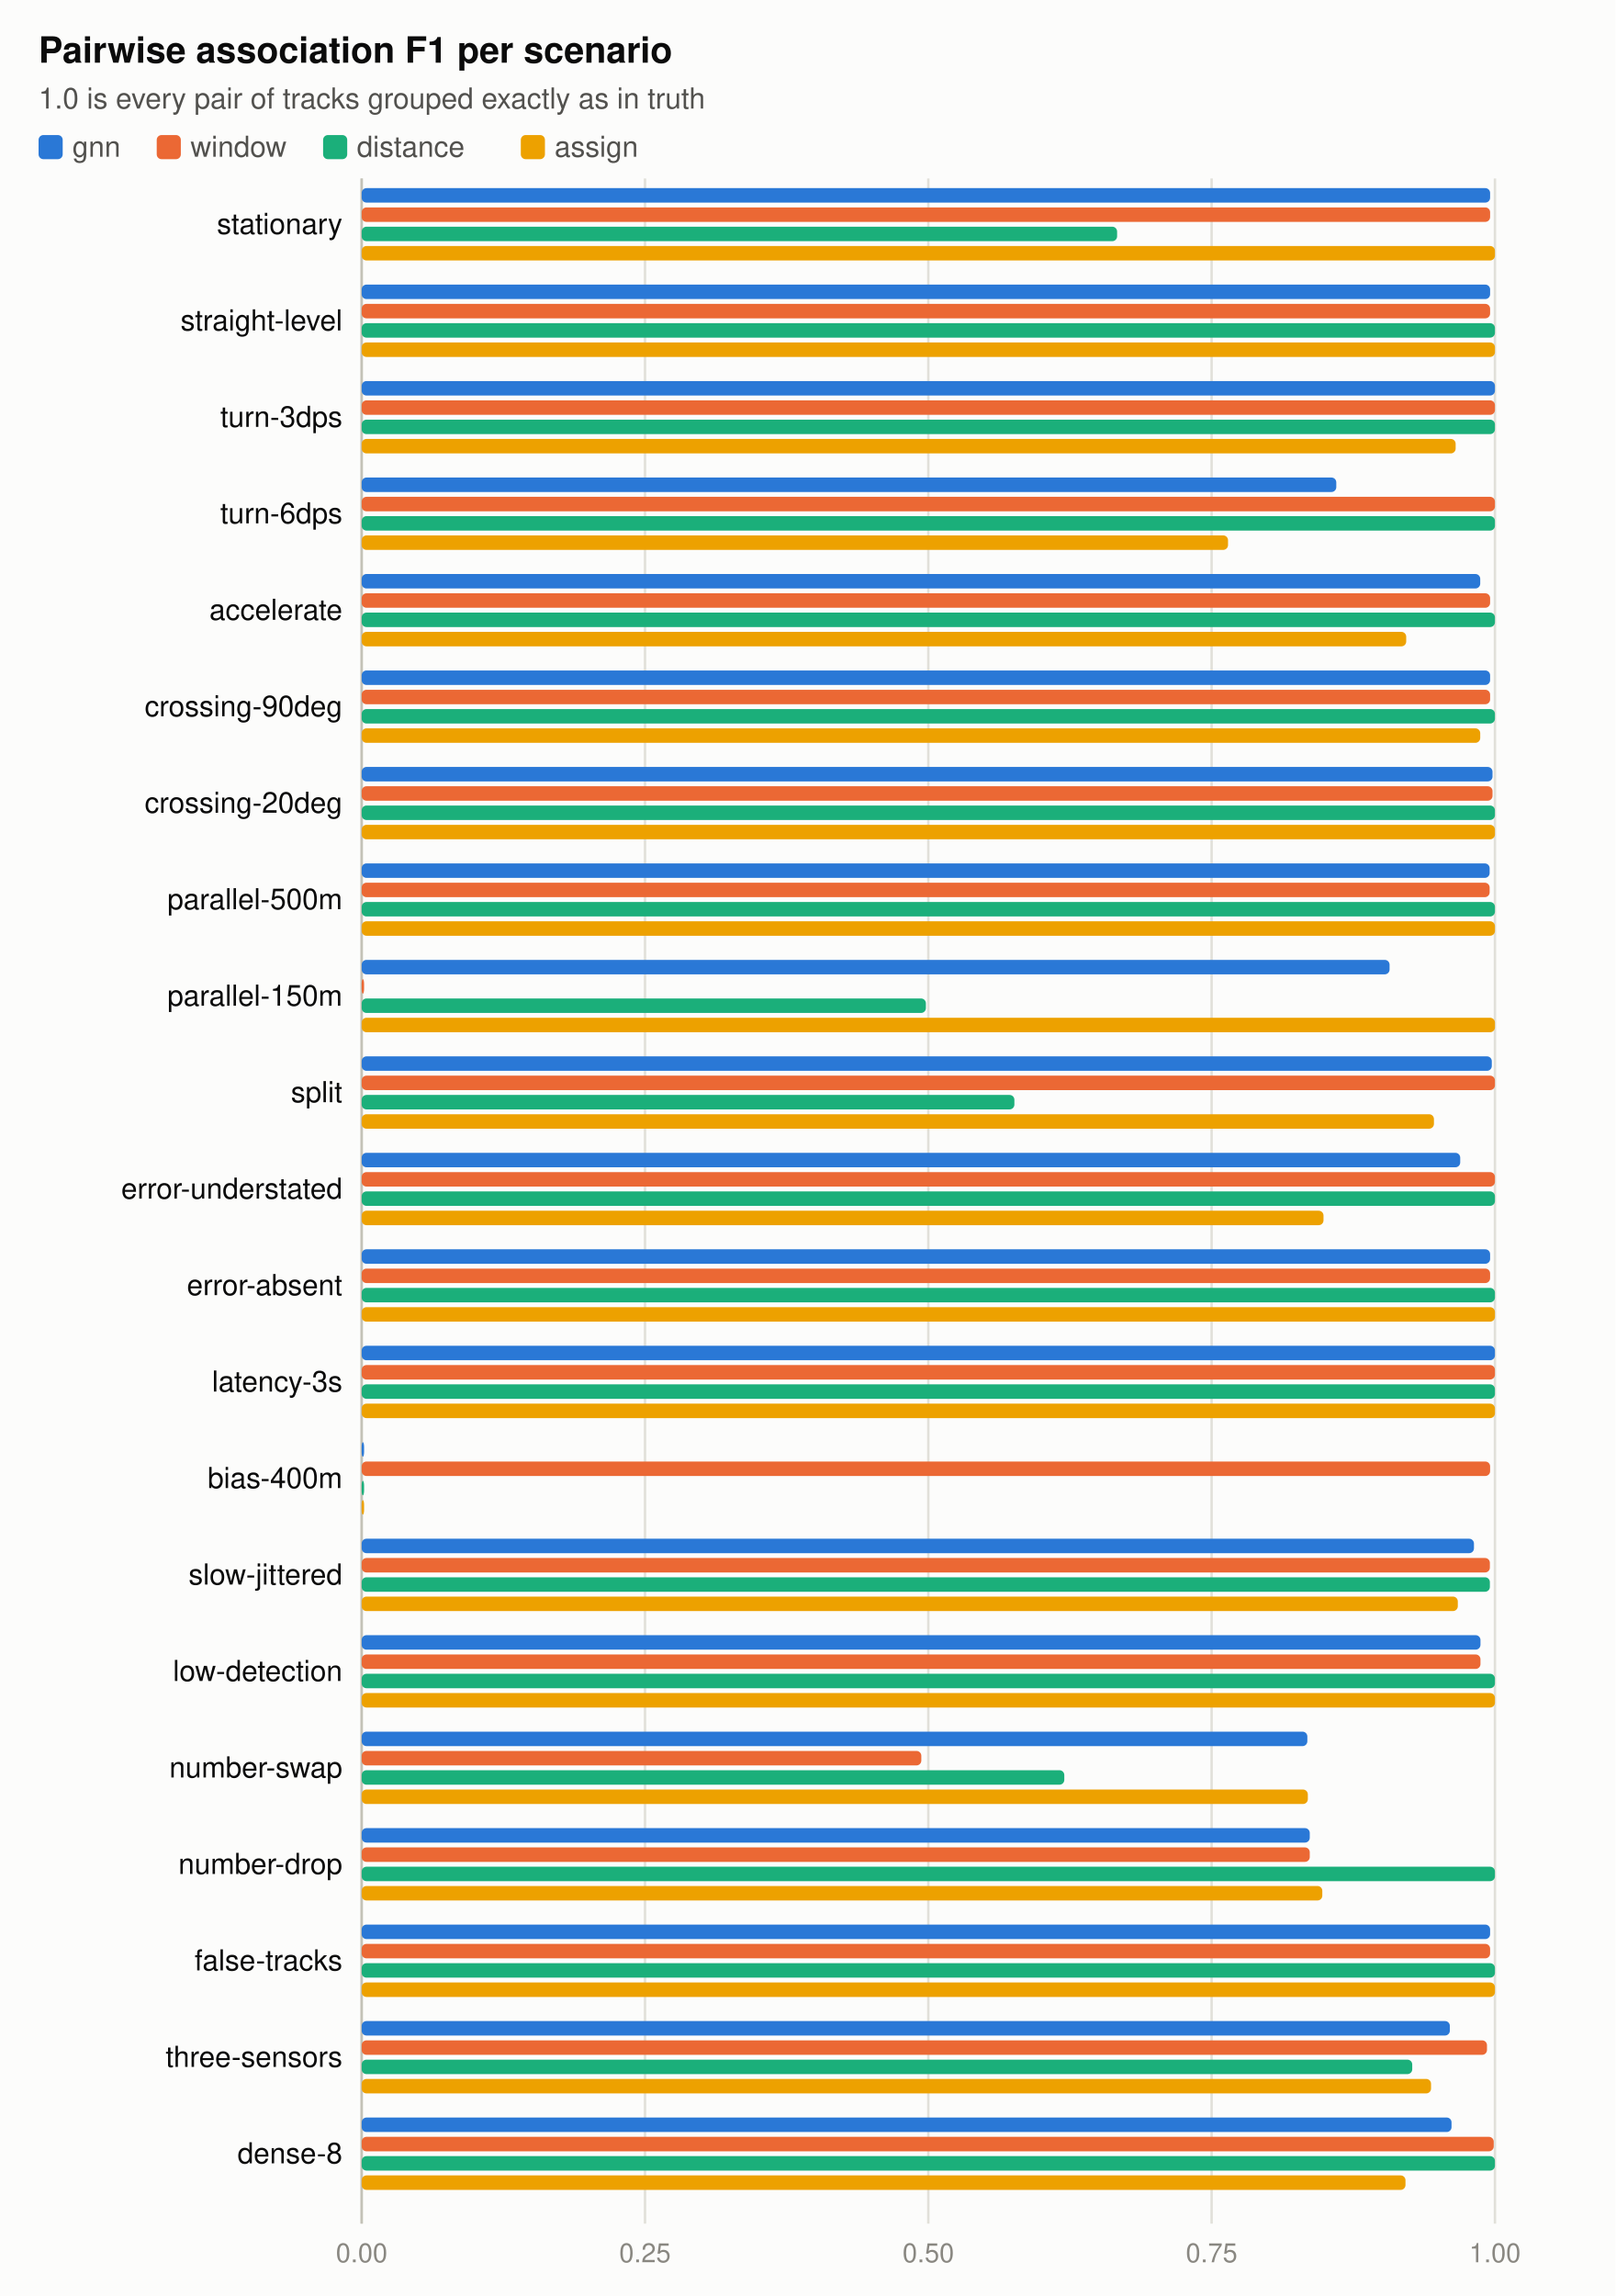
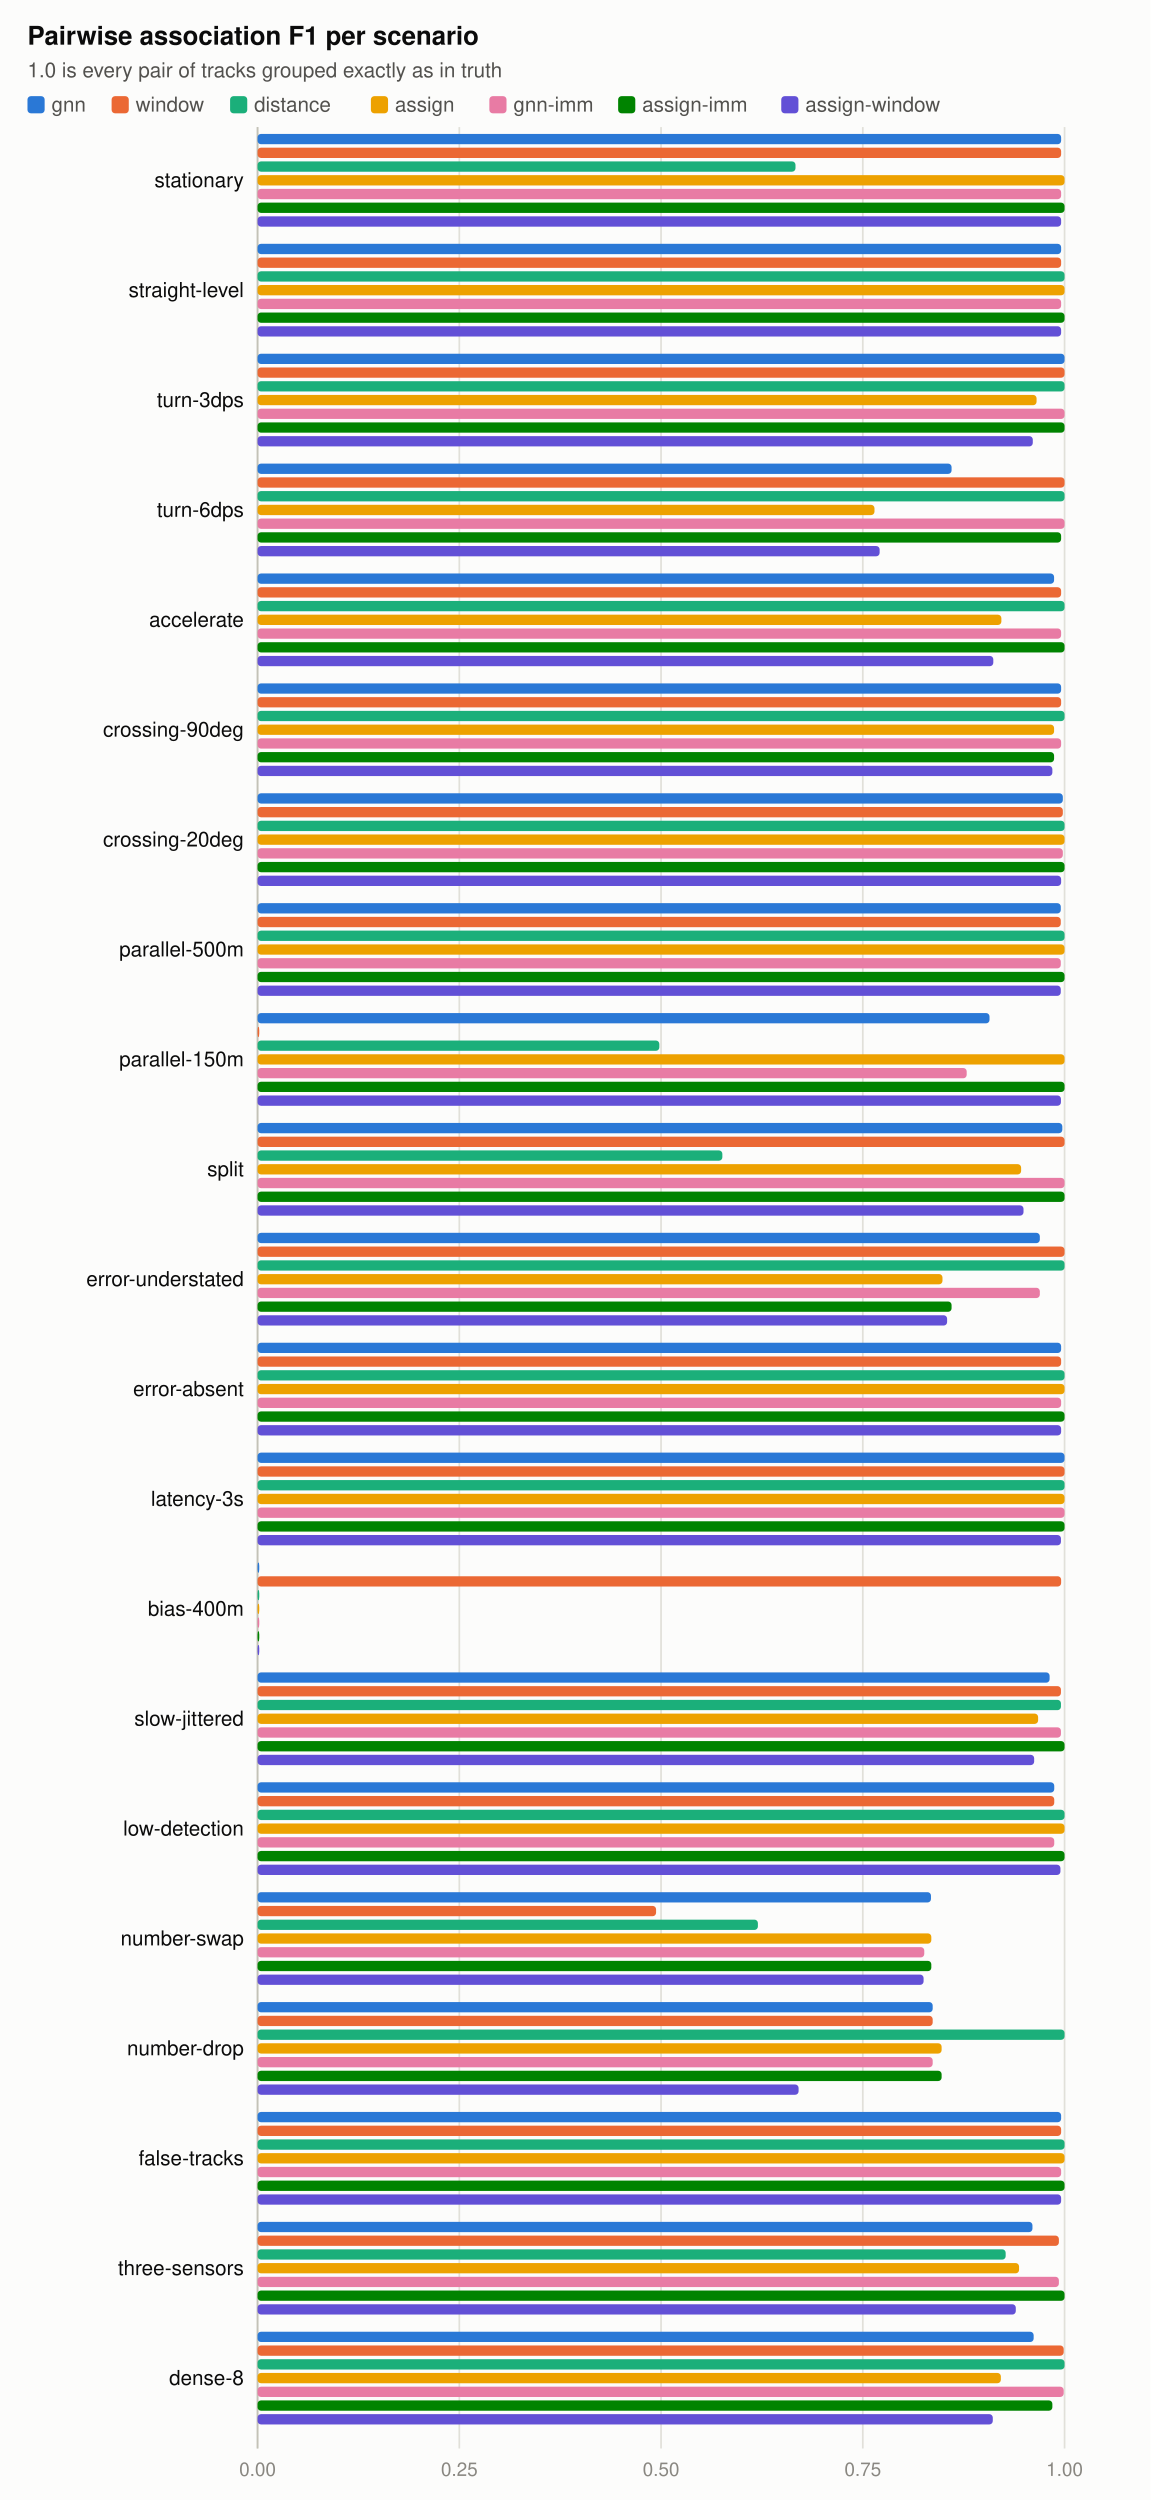
- <svg xmlns="http://www.w3.org/2000/svg" width="670" height="952" viewBox="0 0 670 952" font-family="-apple-system, BlinkMacSystemFont, 'Segoe UI', Helvetica, Arial, sans-serif" role="img" aria-label="Pairwise association F1 per scenario">
+ <svg xmlns="http://www.w3.org/2000/svg" width="670" height="1456" viewBox="0 0 670 1456" font-family="-apple-system, BlinkMacSystemFont, 'Segoe UI', Helvetica, Arial, sans-serif" role="img" aria-label="Pairwise association F1 per scenario">
  <rect width="100%" height="100%" fill="#fcfcfb" />
  <text x="16" y="26" font-size="15" font-weight="600" fill="#0b0b0b">Pairwise association F1 per scenario</text>
  <text x="16" y="45" font-size="12" fill="#52514e">1.0 is every pair of tracks grouped exactly as in truth</text>
  <rect x="16" y="56" width="10" height="10" rx="2" fill="#2a78d6" />
  <text x="30" y="65" font-size="12" fill="#52514e">gnn</text>
  <rect x="65" y="56" width="10" height="10" rx="2" fill="#eb6834" />
  <text x="79" y="65" font-size="12" fill="#52514e">window</text>
  <rect x="134" y="56" width="10" height="10" rx="2" fill="#1baf7a" />
  <text x="148" y="65" font-size="12" fill="#52514e">distance</text>
  <rect x="216" y="56" width="10" height="10" rx="2" fill="#eda100" />
  <text x="230" y="65" font-size="12" fill="#52514e">assign</text>
-   <line x1="150.0" y1="74" x2="150.0" y2="922" stroke="#e1e0d9" stroke-width="1" />
-   <text x="150.0" y="938" font-size="11" text-anchor="middle" fill="#898781">0.00</text>
-   <line x1="267.5" y1="74" x2="267.5" y2="922" stroke="#e1e0d9" stroke-width="1" />
-   <text x="267.5" y="938" font-size="11" text-anchor="middle" fill="#898781">0.25</text>
-   <line x1="385.0" y1="74" x2="385.0" y2="922" stroke="#e1e0d9" stroke-width="1" />
-   <text x="385.0" y="938" font-size="11" text-anchor="middle" fill="#898781">0.50</text>
-   <line x1="502.5" y1="74" x2="502.5" y2="922" stroke="#e1e0d9" stroke-width="1" />
-   <text x="502.5" y="938" font-size="11" text-anchor="middle" fill="#898781">0.75</text>
-   <line x1="620.0" y1="74" x2="620.0" y2="922" stroke="#e1e0d9" stroke-width="1" />
-   <text x="620.0" y="938" font-size="11" text-anchor="middle" fill="#898781">1.00</text>
-   <line x1="150" y1="74" x2="150" y2="922" stroke="#c3c2b7" stroke-width="1" />
-   <text x="142" y="97.0" font-size="12" text-anchor="end" fill="#0b0b0b">stationary</text>
+   <rect x="285" y="56" width="10" height="10" rx="2" fill="#e87ba4" />
+   <text x="299" y="65" font-size="12" fill="#52514e">gnn-imm</text>
+   <rect x="360" y="56" width="10" height="10" rx="2" fill="#008300" />
+   <text x="374" y="65" font-size="12" fill="#52514e">assign-imm</text>
+   <rect x="455" y="56" width="10" height="10" rx="2" fill="#6250d6" />
+   <text x="469" y="65" font-size="12" fill="#52514e">assign-window</text>
+   <line x1="150.0" y1="74" x2="150.0" y2="1426" stroke="#e1e0d9" stroke-width="1" />
+   <text x="150.0" y="1442" font-size="11" text-anchor="middle" fill="#898781">0.00</text>
+   <line x1="267.5" y1="74" x2="267.5" y2="1426" stroke="#e1e0d9" stroke-width="1" />
+   <text x="267.5" y="1442" font-size="11" text-anchor="middle" fill="#898781">0.25</text>
+   <line x1="385.0" y1="74" x2="385.0" y2="1426" stroke="#e1e0d9" stroke-width="1" />
+   <text x="385.0" y="1442" font-size="11" text-anchor="middle" fill="#898781">0.50</text>
+   <line x1="502.5" y1="74" x2="502.5" y2="1426" stroke="#e1e0d9" stroke-width="1" />
+   <text x="502.5" y="1442" font-size="11" text-anchor="middle" fill="#898781">0.75</text>
+   <line x1="620.0" y1="74" x2="620.0" y2="1426" stroke="#e1e0d9" stroke-width="1" />
+   <text x="620.0" y="1442" font-size="11" text-anchor="middle" fill="#898781">1.00</text>
+   <line x1="150" y1="74" x2="150" y2="1426" stroke="#c3c2b7" stroke-width="1" />
+   <text x="142" y="109.0" font-size="12" text-anchor="end" fill="#0b0b0b">stationary</text>
  <rect x="150" y="78" width="468.0" height="6" rx="2" fill="#2a78d6" />
  <rect x="150" y="86" width="468.0" height="6" rx="2" fill="#eb6834" />
  <rect x="150" y="94" width="313.3" height="6" rx="2" fill="#1baf7a" />
  <rect x="150" y="102" width="470.0" height="6" rx="2" fill="#eda100" />
-   <text x="142" y="137.0" font-size="12" text-anchor="end" fill="#0b0b0b">straight-level</text>
-   <rect x="150" y="118" width="468.0" height="6" rx="2" fill="#2a78d6" />
-   <rect x="150" y="126" width="468.0" height="6" rx="2" fill="#eb6834" />
-   <rect x="150" y="134" width="470.0" height="6" rx="2" fill="#1baf7a" />
-   <rect x="150" y="142" width="470.0" height="6" rx="2" fill="#eda100" />
-   <text x="142" y="177.0" font-size="12" text-anchor="end" fill="#0b0b0b">turn-3dps</text>
-   <rect x="150" y="158" width="470.0" height="6" rx="2" fill="#2a78d6" />
-   <rect x="150" y="166" width="470.0" height="6" rx="2" fill="#eb6834" />
-   <rect x="150" y="174" width="470.0" height="6" rx="2" fill="#1baf7a" />
-   <rect x="150" y="182" width="453.7" height="6" rx="2" fill="#eda100" />
-   <text x="142" y="217.0" font-size="12" text-anchor="end" fill="#0b0b0b">turn-6dps</text>
-   <rect x="150" y="198" width="404.2" height="6" rx="2" fill="#2a78d6" />
-   <rect x="150" y="206" width="470.0" height="6" rx="2" fill="#eb6834" />
-   <rect x="150" y="214" width="470.0" height="6" rx="2" fill="#1baf7a" />
-   <rect x="150" y="222" width="359.3" height="6" rx="2" fill="#eda100" />
-   <text x="142" y="257.0" font-size="12" text-anchor="end" fill="#0b0b0b">accelerate</text>
-   <rect x="150" y="238" width="463.9" height="6" rx="2" fill="#2a78d6" />
-   <rect x="150" y="246" width="468.0" height="6" rx="2" fill="#eb6834" />
-   <rect x="150" y="254" width="470.0" height="6" rx="2" fill="#1baf7a" />
-   <rect x="150" y="262" width="433.2" height="6" rx="2" fill="#eda100" />
-   <text x="142" y="297.0" font-size="12" text-anchor="end" fill="#0b0b0b">crossing-90deg</text>
-   <rect x="150" y="278" width="468.0" height="6" rx="2" fill="#2a78d6" />
-   <rect x="150" y="286" width="468.0" height="6" rx="2" fill="#eb6834" />
-   <rect x="150" y="294" width="470.0" height="6" rx="2" fill="#1baf7a" />
-   <rect x="150" y="302" width="463.9" height="6" rx="2" fill="#eda100" />
-   <text x="142" y="337.0" font-size="12" text-anchor="end" fill="#0b0b0b">crossing-20deg</text>
-   <rect x="150" y="318" width="469.0" height="6" rx="2" fill="#2a78d6" />
-   <rect x="150" y="326" width="469.0" height="6" rx="2" fill="#eb6834" />
-   <rect x="150" y="334" width="470.0" height="6" rx="2" fill="#1baf7a" />
-   <rect x="150" y="342" width="470.0" height="6" rx="2" fill="#eda100" />
-   <text x="142" y="377.0" font-size="12" text-anchor="end" fill="#0b0b0b">parallel-500m</text>
-   <rect x="150" y="358" width="467.8" height="6" rx="2" fill="#2a78d6" />
-   <rect x="150" y="366" width="467.8" height="6" rx="2" fill="#eb6834" />
-   <rect x="150" y="374" width="470.0" height="6" rx="2" fill="#1baf7a" />
-   <rect x="150" y="382" width="470.0" height="6" rx="2" fill="#eda100" />
-   <text x="142" y="417.0" font-size="12" text-anchor="end" fill="#0b0b0b">parallel-150m</text>
-   <rect x="150" y="398" width="426.3" height="6" rx="2" fill="#2a78d6" />
-   <rect x="150" y="406" width="1.0" height="6" rx="2" fill="#eb6834" />
-   <rect x="150" y="414" width="234.0" height="6" rx="2" fill="#1baf7a" />
-   <rect x="150" y="422" width="470.0" height="6" rx="2" fill="#eda100" />
-   <text x="142" y="457.0" font-size="12" text-anchor="end" fill="#0b0b0b">split</text>
-   <rect x="150" y="438" width="468.7" height="6" rx="2" fill="#2a78d6" />
-   <rect x="150" y="446" width="470.0" height="6" rx="2" fill="#eb6834" />
-   <rect x="150" y="454" width="270.7" height="6" rx="2" fill="#1baf7a" />
-   <rect x="150" y="462" width="444.7" height="6" rx="2" fill="#eda100" />
-   <text x="142" y="497.0" font-size="12" text-anchor="end" fill="#0b0b0b">error-understated</text>
-   <rect x="150" y="478" width="455.6" height="6" rx="2" fill="#2a78d6" />
-   <rect x="150" y="486" width="470.0" height="6" rx="2" fill="#eb6834" />
-   <rect x="150" y="494" width="470.0" height="6" rx="2" fill="#1baf7a" />
-   <rect x="150" y="502" width="398.9" height="6" rx="2" fill="#eda100" />
-   <text x="142" y="537.0" font-size="12" text-anchor="end" fill="#0b0b0b">error-absent</text>
-   <rect x="150" y="518" width="468.0" height="6" rx="2" fill="#2a78d6" />
-   <rect x="150" y="526" width="468.0" height="6" rx="2" fill="#eb6834" />
-   <rect x="150" y="534" width="470.0" height="6" rx="2" fill="#1baf7a" />
-   <rect x="150" y="542" width="470.0" height="6" rx="2" fill="#eda100" />
-   <text x="142" y="577.0" font-size="12" text-anchor="end" fill="#0b0b0b">latency-3s</text>
-   <rect x="150" y="558" width="470.0" height="6" rx="2" fill="#2a78d6" />
-   <rect x="150" y="566" width="470.0" height="6" rx="2" fill="#eb6834" />
-   <rect x="150" y="574" width="470.0" height="6" rx="2" fill="#1baf7a" />
-   <rect x="150" y="582" width="470.0" height="6" rx="2" fill="#eda100" />
-   <text x="142" y="617.0" font-size="12" text-anchor="end" fill="#0b0b0b">bias-400m</text>
-   <rect x="150" y="598" width="1.0" height="6" rx="2" fill="#2a78d6" />
-   <rect x="150" y="606" width="468.0" height="6" rx="2" fill="#eb6834" />
-   <rect x="150" y="614" width="1.0" height="6" rx="2" fill="#1baf7a" />
-   <rect x="150" y="622" width="1.0" height="6" rx="2" fill="#eda100" />
-   <text x="142" y="657.0" font-size="12" text-anchor="end" fill="#0b0b0b">slow-jittered</text>
-   <rect x="150" y="638" width="461.3" height="6" rx="2" fill="#2a78d6" />
-   <rect x="150" y="646" width="467.9" height="6" rx="2" fill="#eb6834" />
-   <rect x="150" y="654" width="467.9" height="6" rx="2" fill="#1baf7a" />
-   <rect x="150" y="662" width="454.6" height="6" rx="2" fill="#eda100" />
-   <text x="142" y="697.0" font-size="12" text-anchor="end" fill="#0b0b0b">low-detection</text>
-   <rect x="150" y="678" width="464.0" height="6" rx="2" fill="#2a78d6" />
-   <rect x="150" y="686" width="464.0" height="6" rx="2" fill="#eb6834" />
-   <rect x="150" y="694" width="470.0" height="6" rx="2" fill="#1baf7a" />
-   <rect x="150" y="702" width="470.0" height="6" rx="2" fill="#eda100" />
-   <text x="142" y="737.0" font-size="12" text-anchor="end" fill="#0b0b0b">number-swap</text>
-   <rect x="150" y="718" width="392.2" height="6" rx="2" fill="#2a78d6" />
-   <rect x="150" y="726" width="232.1" height="6" rx="2" fill="#eb6834" />
-   <rect x="150" y="734" width="291.4" height="6" rx="2" fill="#1baf7a" />
-   <rect x="150" y="742" width="392.4" height="6" rx="2" fill="#eda100" />
-   <text x="142" y="777.0" font-size="12" text-anchor="end" fill="#0b0b0b">number-drop</text>
-   <rect x="150" y="758" width="393.2" height="6" rx="2" fill="#2a78d6" />
-   <rect x="150" y="766" width="393.2" height="6" rx="2" fill="#eb6834" />
-   <rect x="150" y="774" width="470.0" height="6" rx="2" fill="#1baf7a" />
-   <rect x="150" y="782" width="398.4" height="6" rx="2" fill="#eda100" />
-   <text x="142" y="817.0" font-size="12" text-anchor="end" fill="#0b0b0b">false-tracks</text>
-   <rect x="150" y="798" width="468.0" height="6" rx="2" fill="#2a78d6" />
-   <rect x="150" y="806" width="468.0" height="6" rx="2" fill="#eb6834" />
-   <rect x="150" y="814" width="470.0" height="6" rx="2" fill="#1baf7a" />
-   <rect x="150" y="822" width="470.0" height="6" rx="2" fill="#eda100" />
-   <text x="142" y="857.0" font-size="12" text-anchor="end" fill="#0b0b0b">three-sensors</text>
-   <rect x="150" y="838" width="451.3" height="6" rx="2" fill="#2a78d6" />
-   <rect x="150" y="846" width="466.7" height="6" rx="2" fill="#eb6834" />
-   <rect x="150" y="854" width="435.7" height="6" rx="2" fill="#1baf7a" />
-   <rect x="150" y="862" width="443.5" height="6" rx="2" fill="#eda100" />
-   <text x="142" y="897.0" font-size="12" text-anchor="end" fill="#0b0b0b">dense-8</text>
-   <rect x="150" y="878" width="452.0" height="6" rx="2" fill="#2a78d6" />
-   <rect x="150" y="886" width="469.5" height="6" rx="2" fill="#eb6834" />
-   <rect x="150" y="894" width="470.0" height="6" rx="2" fill="#1baf7a" />
-   <rect x="150" y="902" width="432.9" height="6" rx="2" fill="#eda100" />
+   <rect x="150" y="110" width="468.0" height="6" rx="2" fill="#e87ba4" />
+   <rect x="150" y="118" width="470.0" height="6" rx="2" fill="#008300" />
+   <rect x="150" y="126" width="468.0" height="6" rx="2" fill="#6250d6" />
+   <text x="142" y="173.0" font-size="12" text-anchor="end" fill="#0b0b0b">straight-level</text>
+   <rect x="150" y="142" width="468.0" height="6" rx="2" fill="#2a78d6" />
+   <rect x="150" y="150" width="468.0" height="6" rx="2" fill="#eb6834" />
+   <rect x="150" y="158" width="470.0" height="6" rx="2" fill="#1baf7a" />
+   <rect x="150" y="166" width="470.0" height="6" rx="2" fill="#eda100" />
+   <rect x="150" y="174" width="468.0" height="6" rx="2" fill="#e87ba4" />
+   <rect x="150" y="182" width="470.0" height="6" rx="2" fill="#008300" />
+   <rect x="150" y="190" width="468.0" height="6" rx="2" fill="#6250d6" />
+   <text x="142" y="237.0" font-size="12" text-anchor="end" fill="#0b0b0b">turn-3dps</text>
+   <rect x="150" y="206" width="470.0" height="6" rx="2" fill="#2a78d6" />
+   <rect x="150" y="214" width="470.0" height="6" rx="2" fill="#eb6834" />
+   <rect x="150" y="222" width="470.0" height="6" rx="2" fill="#1baf7a" />
+   <rect x="150" y="230" width="453.7" height="6" rx="2" fill="#eda100" />
+   <rect x="150" y="238" width="470.0" height="6" rx="2" fill="#e87ba4" />
+   <rect x="150" y="246" width="470.0" height="6" rx="2" fill="#008300" />
+   <rect x="150" y="254" width="451.5" height="6" rx="2" fill="#6250d6" />
+   <text x="142" y="301.0" font-size="12" text-anchor="end" fill="#0b0b0b">turn-6dps</text>
+   <rect x="150" y="270" width="404.2" height="6" rx="2" fill="#2a78d6" />
+   <rect x="150" y="278" width="470.0" height="6" rx="2" fill="#eb6834" />
+   <rect x="150" y="286" width="470.0" height="6" rx="2" fill="#1baf7a" />
+   <rect x="150" y="294" width="359.3" height="6" rx="2" fill="#eda100" />
+   <rect x="150" y="302" width="470.0" height="6" rx="2" fill="#e87ba4" />
+   <rect x="150" y="310" width="468.0" height="6" rx="2" fill="#008300" />
+   <rect x="150" y="318" width="362.3" height="6" rx="2" fill="#6250d6" />
+   <text x="142" y="365.0" font-size="12" text-anchor="end" fill="#0b0b0b">accelerate</text>
+   <rect x="150" y="334" width="463.9" height="6" rx="2" fill="#2a78d6" />
+   <rect x="150" y="342" width="468.0" height="6" rx="2" fill="#eb6834" />
+   <rect x="150" y="350" width="470.0" height="6" rx="2" fill="#1baf7a" />
+   <rect x="150" y="358" width="433.2" height="6" rx="2" fill="#eda100" />
+   <rect x="150" y="366" width="468.0" height="6" rx="2" fill="#e87ba4" />
+   <rect x="150" y="374" width="470.0" height="6" rx="2" fill="#008300" />
+   <rect x="150" y="382" width="428.5" height="6" rx="2" fill="#6250d6" />
+   <text x="142" y="429.0" font-size="12" text-anchor="end" fill="#0b0b0b">crossing-90deg</text>
+   <rect x="150" y="398" width="468.0" height="6" rx="2" fill="#2a78d6" />
+   <rect x="150" y="406" width="468.0" height="6" rx="2" fill="#eb6834" />
+   <rect x="150" y="414" width="470.0" height="6" rx="2" fill="#1baf7a" />
+   <rect x="150" y="422" width="463.9" height="6" rx="2" fill="#eda100" />
+   <rect x="150" y="430" width="468.0" height="6" rx="2" fill="#e87ba4" />
+   <rect x="150" y="438" width="463.9" height="6" rx="2" fill="#008300" />
+   <rect x="150" y="446" width="462.9" height="6" rx="2" fill="#6250d6" />
+   <text x="142" y="493.0" font-size="12" text-anchor="end" fill="#0b0b0b">crossing-20deg</text>
+   <rect x="150" y="462" width="469.0" height="6" rx="2" fill="#2a78d6" />
+   <rect x="150" y="470" width="469.0" height="6" rx="2" fill="#eb6834" />
+   <rect x="150" y="478" width="470.0" height="6" rx="2" fill="#1baf7a" />
+   <rect x="150" y="486" width="470.0" height="6" rx="2" fill="#eda100" />
+   <rect x="150" y="494" width="469.0" height="6" rx="2" fill="#e87ba4" />
+   <rect x="150" y="502" width="470.0" height="6" rx="2" fill="#008300" />
+   <rect x="150" y="510" width="468.0" height="6" rx="2" fill="#6250d6" />
+   <text x="142" y="557.0" font-size="12" text-anchor="end" fill="#0b0b0b">parallel-500m</text>
+   <rect x="150" y="526" width="467.8" height="6" rx="2" fill="#2a78d6" />
+   <rect x="150" y="534" width="467.8" height="6" rx="2" fill="#eb6834" />
+   <rect x="150" y="542" width="470.0" height="6" rx="2" fill="#1baf7a" />
+   <rect x="150" y="550" width="470.0" height="6" rx="2" fill="#eda100" />
+   <rect x="150" y="558" width="467.8" height="6" rx="2" fill="#e87ba4" />
+   <rect x="150" y="566" width="470.0" height="6" rx="2" fill="#008300" />
+   <rect x="150" y="574" width="467.8" height="6" rx="2" fill="#6250d6" />
+   <text x="142" y="621.0" font-size="12" text-anchor="end" fill="#0b0b0b">parallel-150m</text>
+   <rect x="150" y="590" width="426.3" height="6" rx="2" fill="#2a78d6" />
+   <rect x="150" y="598" width="1.0" height="6" rx="2" fill="#eb6834" />
+   <rect x="150" y="606" width="234.0" height="6" rx="2" fill="#1baf7a" />
+   <rect x="150" y="614" width="470.0" height="6" rx="2" fill="#eda100" />
+   <rect x="150" y="622" width="413.0" height="6" rx="2" fill="#e87ba4" />
+   <rect x="150" y="630" width="470.0" height="6" rx="2" fill="#008300" />
+   <rect x="150" y="638" width="467.9" height="6" rx="2" fill="#6250d6" />
+   <text x="142" y="685.0" font-size="12" text-anchor="end" fill="#0b0b0b">split</text>
+   <rect x="150" y="654" width="468.7" height="6" rx="2" fill="#2a78d6" />
+   <rect x="150" y="662" width="470.0" height="6" rx="2" fill="#eb6834" />
+   <rect x="150" y="670" width="270.7" height="6" rx="2" fill="#1baf7a" />
+   <rect x="150" y="678" width="444.7" height="6" rx="2" fill="#eda100" />
+   <rect x="150" y="686" width="470.0" height="6" rx="2" fill="#e87ba4" />
+   <rect x="150" y="694" width="470.0" height="6" rx="2" fill="#008300" />
+   <rect x="150" y="702" width="446.1" height="6" rx="2" fill="#6250d6" />
+   <text x="142" y="749.0" font-size="12" text-anchor="end" fill="#0b0b0b">error-understated</text>
+   <rect x="150" y="718" width="455.6" height="6" rx="2" fill="#2a78d6" />
+   <rect x="150" y="726" width="470.0" height="6" rx="2" fill="#eb6834" />
+   <rect x="150" y="734" width="470.0" height="6" rx="2" fill="#1baf7a" />
+   <rect x="150" y="742" width="398.9" height="6" rx="2" fill="#eda100" />
+   <rect x="150" y="750" width="455.6" height="6" rx="2" fill="#e87ba4" />
+   <rect x="150" y="758" width="404.2" height="6" rx="2" fill="#008300" />
+   <rect x="150" y="766" width="401.6" height="6" rx="2" fill="#6250d6" />
+   <text x="142" y="813.0" font-size="12" text-anchor="end" fill="#0b0b0b">error-absent</text>
+   <rect x="150" y="782" width="468.0" height="6" rx="2" fill="#2a78d6" />
+   <rect x="150" y="790" width="468.0" height="6" rx="2" fill="#eb6834" />
+   <rect x="150" y="798" width="470.0" height="6" rx="2" fill="#1baf7a" />
+   <rect x="150" y="806" width="470.0" height="6" rx="2" fill="#eda100" />
+   <rect x="150" y="814" width="468.0" height="6" rx="2" fill="#e87ba4" />
+   <rect x="150" y="822" width="470.0" height="6" rx="2" fill="#008300" />
+   <rect x="150" y="830" width="468.0" height="6" rx="2" fill="#6250d6" />
+   <text x="142" y="877.0" font-size="12" text-anchor="end" fill="#0b0b0b">latency-3s</text>
+   <rect x="150" y="846" width="470.0" height="6" rx="2" fill="#2a78d6" />
+   <rect x="150" y="854" width="470.0" height="6" rx="2" fill="#eb6834" />
+   <rect x="150" y="862" width="470.0" height="6" rx="2" fill="#1baf7a" />
+   <rect x="150" y="870" width="470.0" height="6" rx="2" fill="#eda100" />
+   <rect x="150" y="878" width="470.0" height="6" rx="2" fill="#e87ba4" />
+   <rect x="150" y="886" width="470.0" height="6" rx="2" fill="#008300" />
+   <rect x="150" y="894" width="467.9" height="6" rx="2" fill="#6250d6" />
+   <text x="142" y="941.0" font-size="12" text-anchor="end" fill="#0b0b0b">bias-400m</text>
+   <rect x="150" y="910" width="1.0" height="6" rx="2" fill="#2a78d6" />
+   <rect x="150" y="918" width="468.0" height="6" rx="2" fill="#eb6834" />
+   <rect x="150" y="926" width="1.0" height="6" rx="2" fill="#1baf7a" />
+   <rect x="150" y="934" width="1.0" height="6" rx="2" fill="#eda100" />
+   <rect x="150" y="942" width="1.0" height="6" rx="2" fill="#e87ba4" />
+   <rect x="150" y="950" width="1.0" height="6" rx="2" fill="#008300" />
+   <rect x="150" y="958" width="1.0" height="6" rx="2" fill="#6250d6" />
+   <text x="142" y="1005.0" font-size="12" text-anchor="end" fill="#0b0b0b">slow-jittered</text>
+   <rect x="150" y="974" width="461.3" height="6" rx="2" fill="#2a78d6" />
+   <rect x="150" y="982" width="467.9" height="6" rx="2" fill="#eb6834" />
+   <rect x="150" y="990" width="467.9" height="6" rx="2" fill="#1baf7a" />
+   <rect x="150" y="998" width="454.6" height="6" rx="2" fill="#eda100" />
+   <rect x="150" y="1006" width="467.9" height="6" rx="2" fill="#e87ba4" />
+   <rect x="150" y="1014" width="470.0" height="6" rx="2" fill="#008300" />
+   <rect x="150" y="1022" width="452.3" height="6" rx="2" fill="#6250d6" />
+   <text x="142" y="1069.0" font-size="12" text-anchor="end" fill="#0b0b0b">low-detection</text>
+   <rect x="150" y="1038" width="464.0" height="6" rx="2" fill="#2a78d6" />
+   <rect x="150" y="1046" width="464.0" height="6" rx="2" fill="#eb6834" />
+   <rect x="150" y="1054" width="470.0" height="6" rx="2" fill="#1baf7a" />
+   <rect x="150" y="1062" width="470.0" height="6" rx="2" fill="#eda100" />
+   <rect x="150" y="1070" width="464.0" height="6" rx="2" fill="#e87ba4" />
+   <rect x="150" y="1078" width="470.0" height="6" rx="2" fill="#008300" />
+   <rect x="150" y="1086" width="467.6" height="6" rx="2" fill="#6250d6" />
+   <text x="142" y="1133.0" font-size="12" text-anchor="end" fill="#0b0b0b">number-swap</text>
+   <rect x="150" y="1102" width="392.2" height="6" rx="2" fill="#2a78d6" />
+   <rect x="150" y="1110" width="232.1" height="6" rx="2" fill="#eb6834" />
+   <rect x="150" y="1118" width="291.4" height="6" rx="2" fill="#1baf7a" />
+   <rect x="150" y="1126" width="392.4" height="6" rx="2" fill="#eda100" />
+   <rect x="150" y="1134" width="388.3" height="6" rx="2" fill="#e87ba4" />
+   <rect x="150" y="1142" width="392.4" height="6" rx="2" fill="#008300" />
+   <rect x="150" y="1150" width="387.9" height="6" rx="2" fill="#6250d6" />
+   <text x="142" y="1197.0" font-size="12" text-anchor="end" fill="#0b0b0b">number-drop</text>
+   <rect x="150" y="1166" width="393.2" height="6" rx="2" fill="#2a78d6" />
+   <rect x="150" y="1174" width="393.2" height="6" rx="2" fill="#eb6834" />
+   <rect x="150" y="1182" width="470.0" height="6" rx="2" fill="#1baf7a" />
+   <rect x="150" y="1190" width="398.4" height="6" rx="2" fill="#eda100" />
+   <rect x="150" y="1198" width="393.2" height="6" rx="2" fill="#e87ba4" />
+   <rect x="150" y="1206" width="398.4" height="6" rx="2" fill="#008300" />
+   <rect x="150" y="1214" width="315.1" height="6" rx="2" fill="#6250d6" />
+   <text x="142" y="1261.0" font-size="12" text-anchor="end" fill="#0b0b0b">false-tracks</text>
+   <rect x="150" y="1230" width="468.0" height="6" rx="2" fill="#2a78d6" />
+   <rect x="150" y="1238" width="468.0" height="6" rx="2" fill="#eb6834" />
+   <rect x="150" y="1246" width="470.0" height="6" rx="2" fill="#1baf7a" />
+   <rect x="150" y="1254" width="470.0" height="6" rx="2" fill="#eda100" />
+   <rect x="150" y="1262" width="468.0" height="6" rx="2" fill="#e87ba4" />
+   <rect x="150" y="1270" width="470.0" height="6" rx="2" fill="#008300" />
+   <rect x="150" y="1278" width="468.0" height="6" rx="2" fill="#6250d6" />
+   <text x="142" y="1325.0" font-size="12" text-anchor="end" fill="#0b0b0b">three-sensors</text>
+   <rect x="150" y="1294" width="451.3" height="6" rx="2" fill="#2a78d6" />
+   <rect x="150" y="1302" width="466.7" height="6" rx="2" fill="#eb6834" />
+   <rect x="150" y="1310" width="435.7" height="6" rx="2" fill="#1baf7a" />
+   <rect x="150" y="1318" width="443.5" height="6" rx="2" fill="#eda100" />
+   <rect x="150" y="1326" width="466.7" height="6" rx="2" fill="#e87ba4" />
+   <rect x="150" y="1334" width="470.0" height="6" rx="2" fill="#008300" />
+   <rect x="150" y="1342" width="441.6" height="6" rx="2" fill="#6250d6" />
+   <text x="142" y="1389.0" font-size="12" text-anchor="end" fill="#0b0b0b">dense-8</text>
+   <rect x="150" y="1358" width="452.0" height="6" rx="2" fill="#2a78d6" />
+   <rect x="150" y="1366" width="469.5" height="6" rx="2" fill="#eb6834" />
+   <rect x="150" y="1374" width="470.0" height="6" rx="2" fill="#1baf7a" />
+   <rect x="150" y="1382" width="432.9" height="6" rx="2" fill="#eda100" />
+   <rect x="150" y="1390" width="469.5" height="6" rx="2" fill="#e87ba4" />
+   <rect x="150" y="1398" width="462.9" height="6" rx="2" fill="#008300" />
+   <rect x="150" y="1406" width="428.2" height="6" rx="2" fill="#6250d6" />
</svg>
